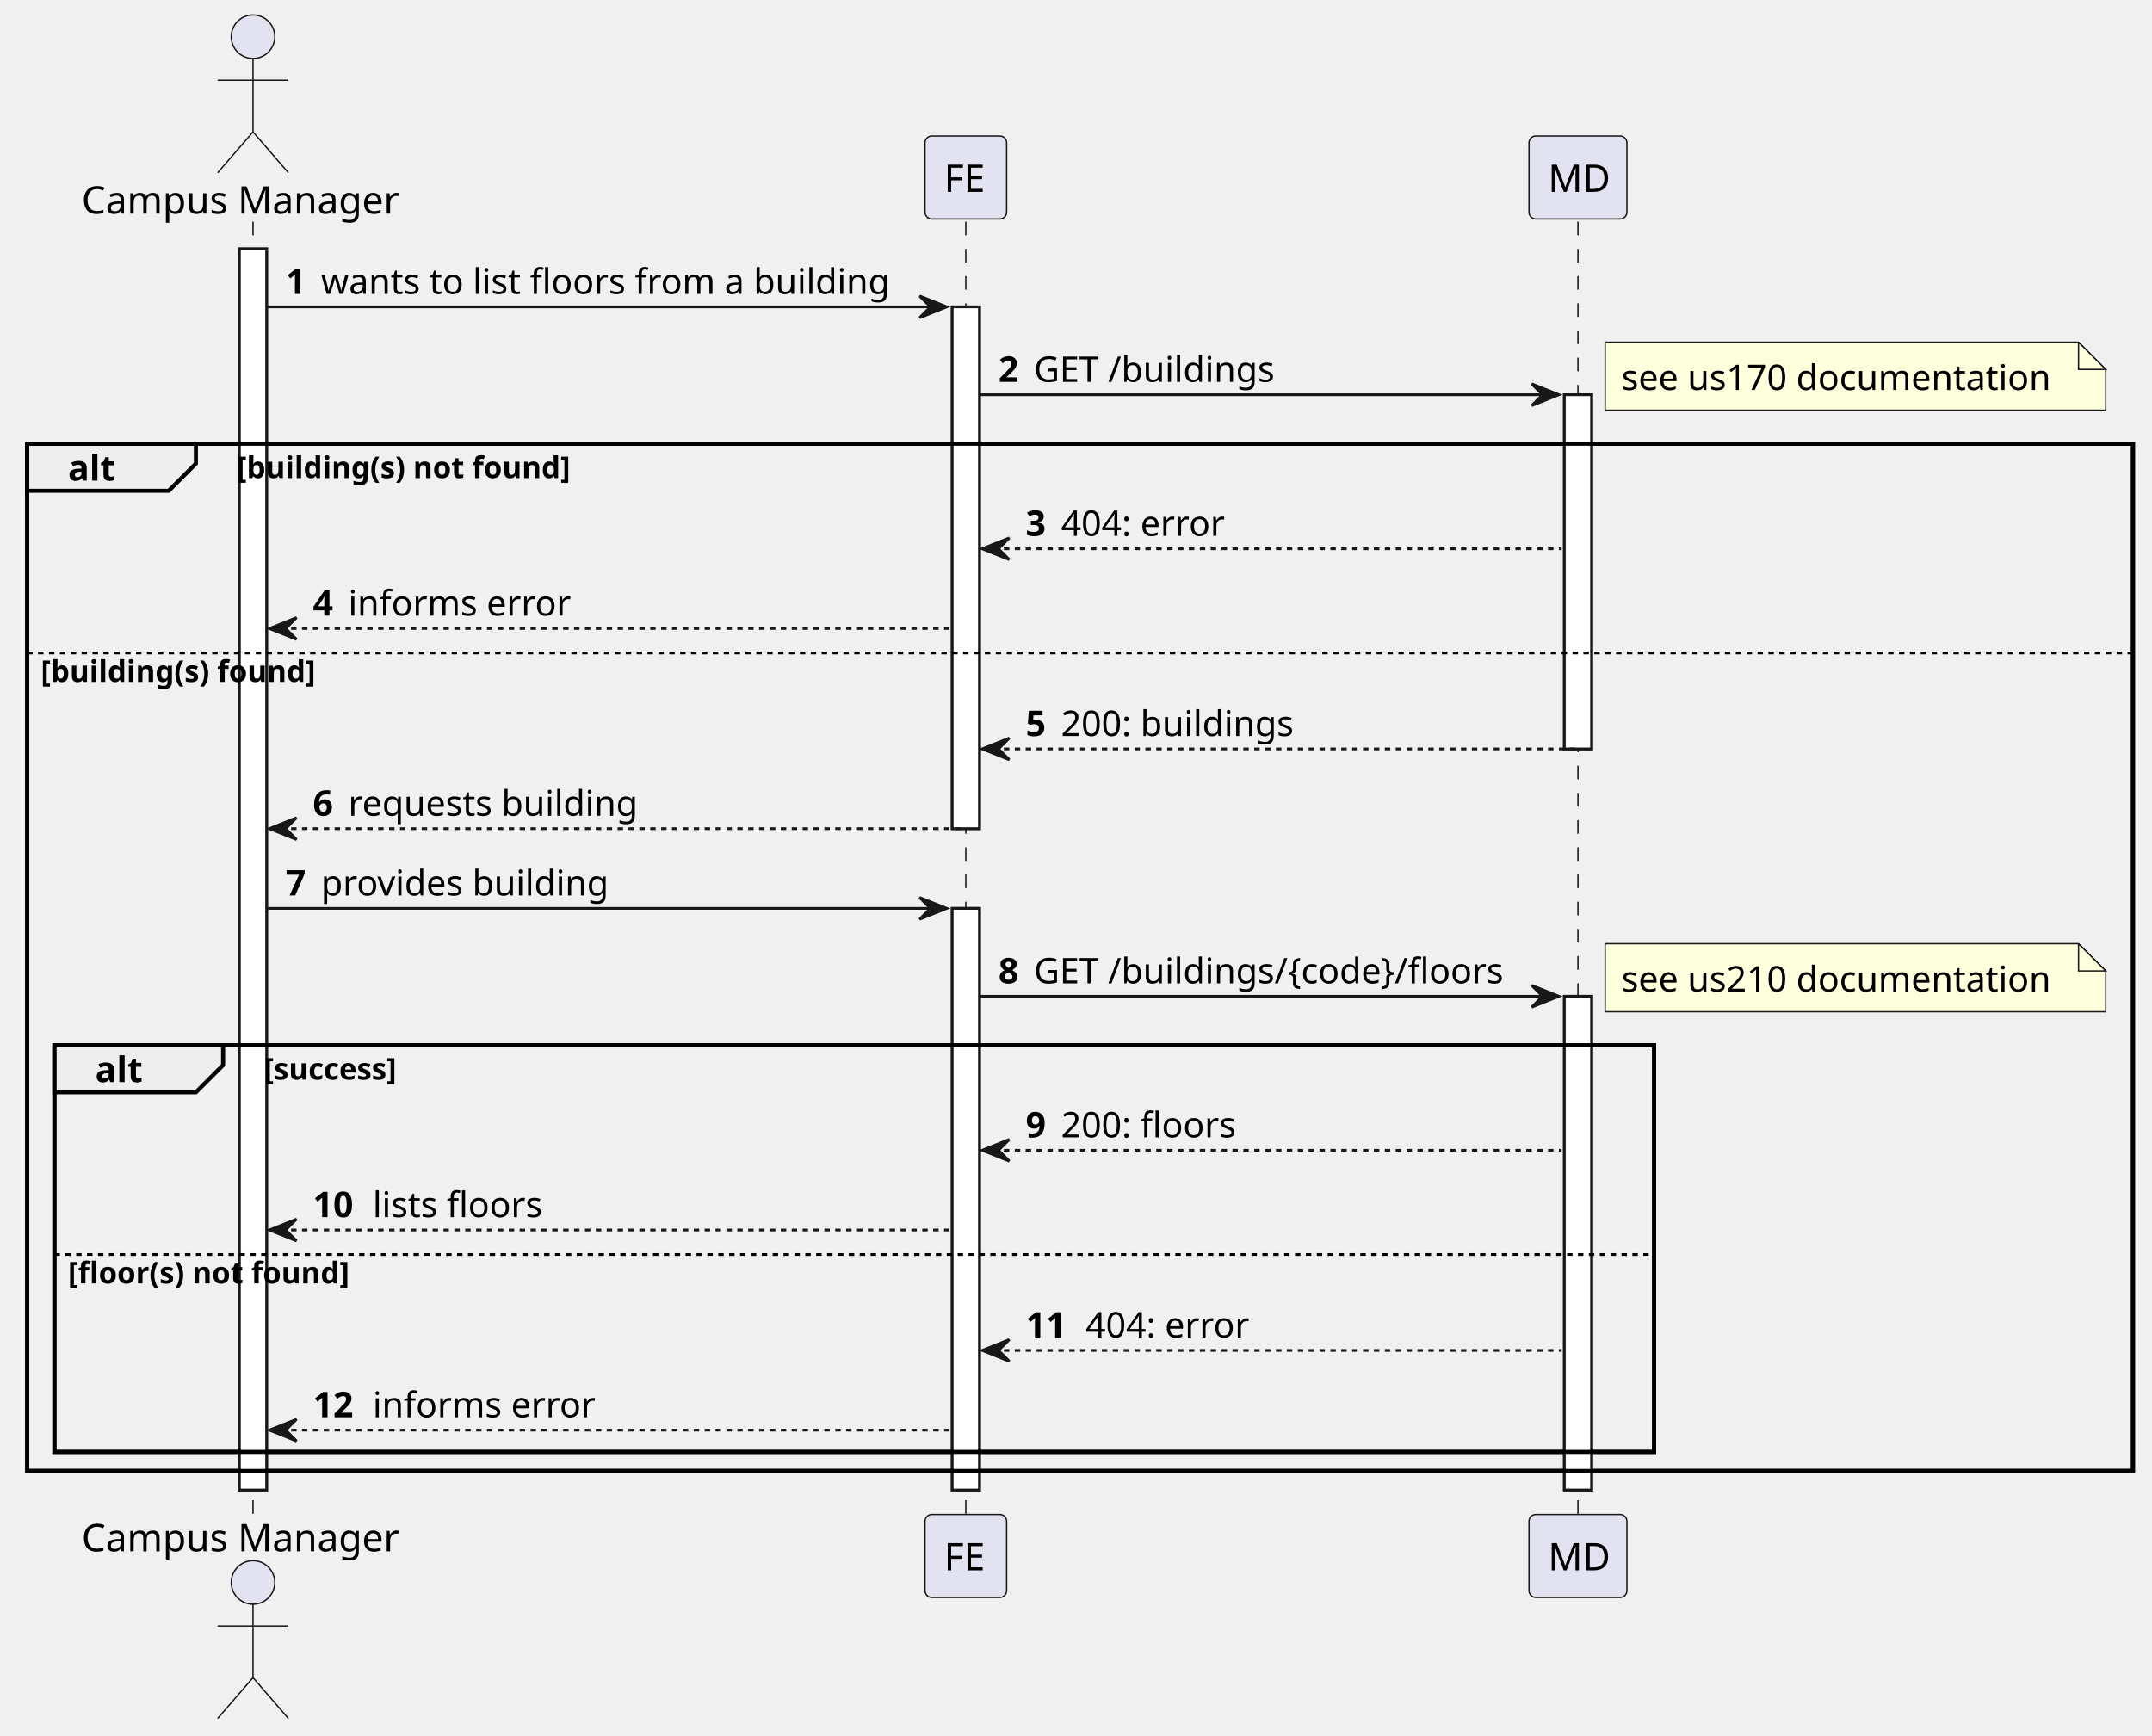
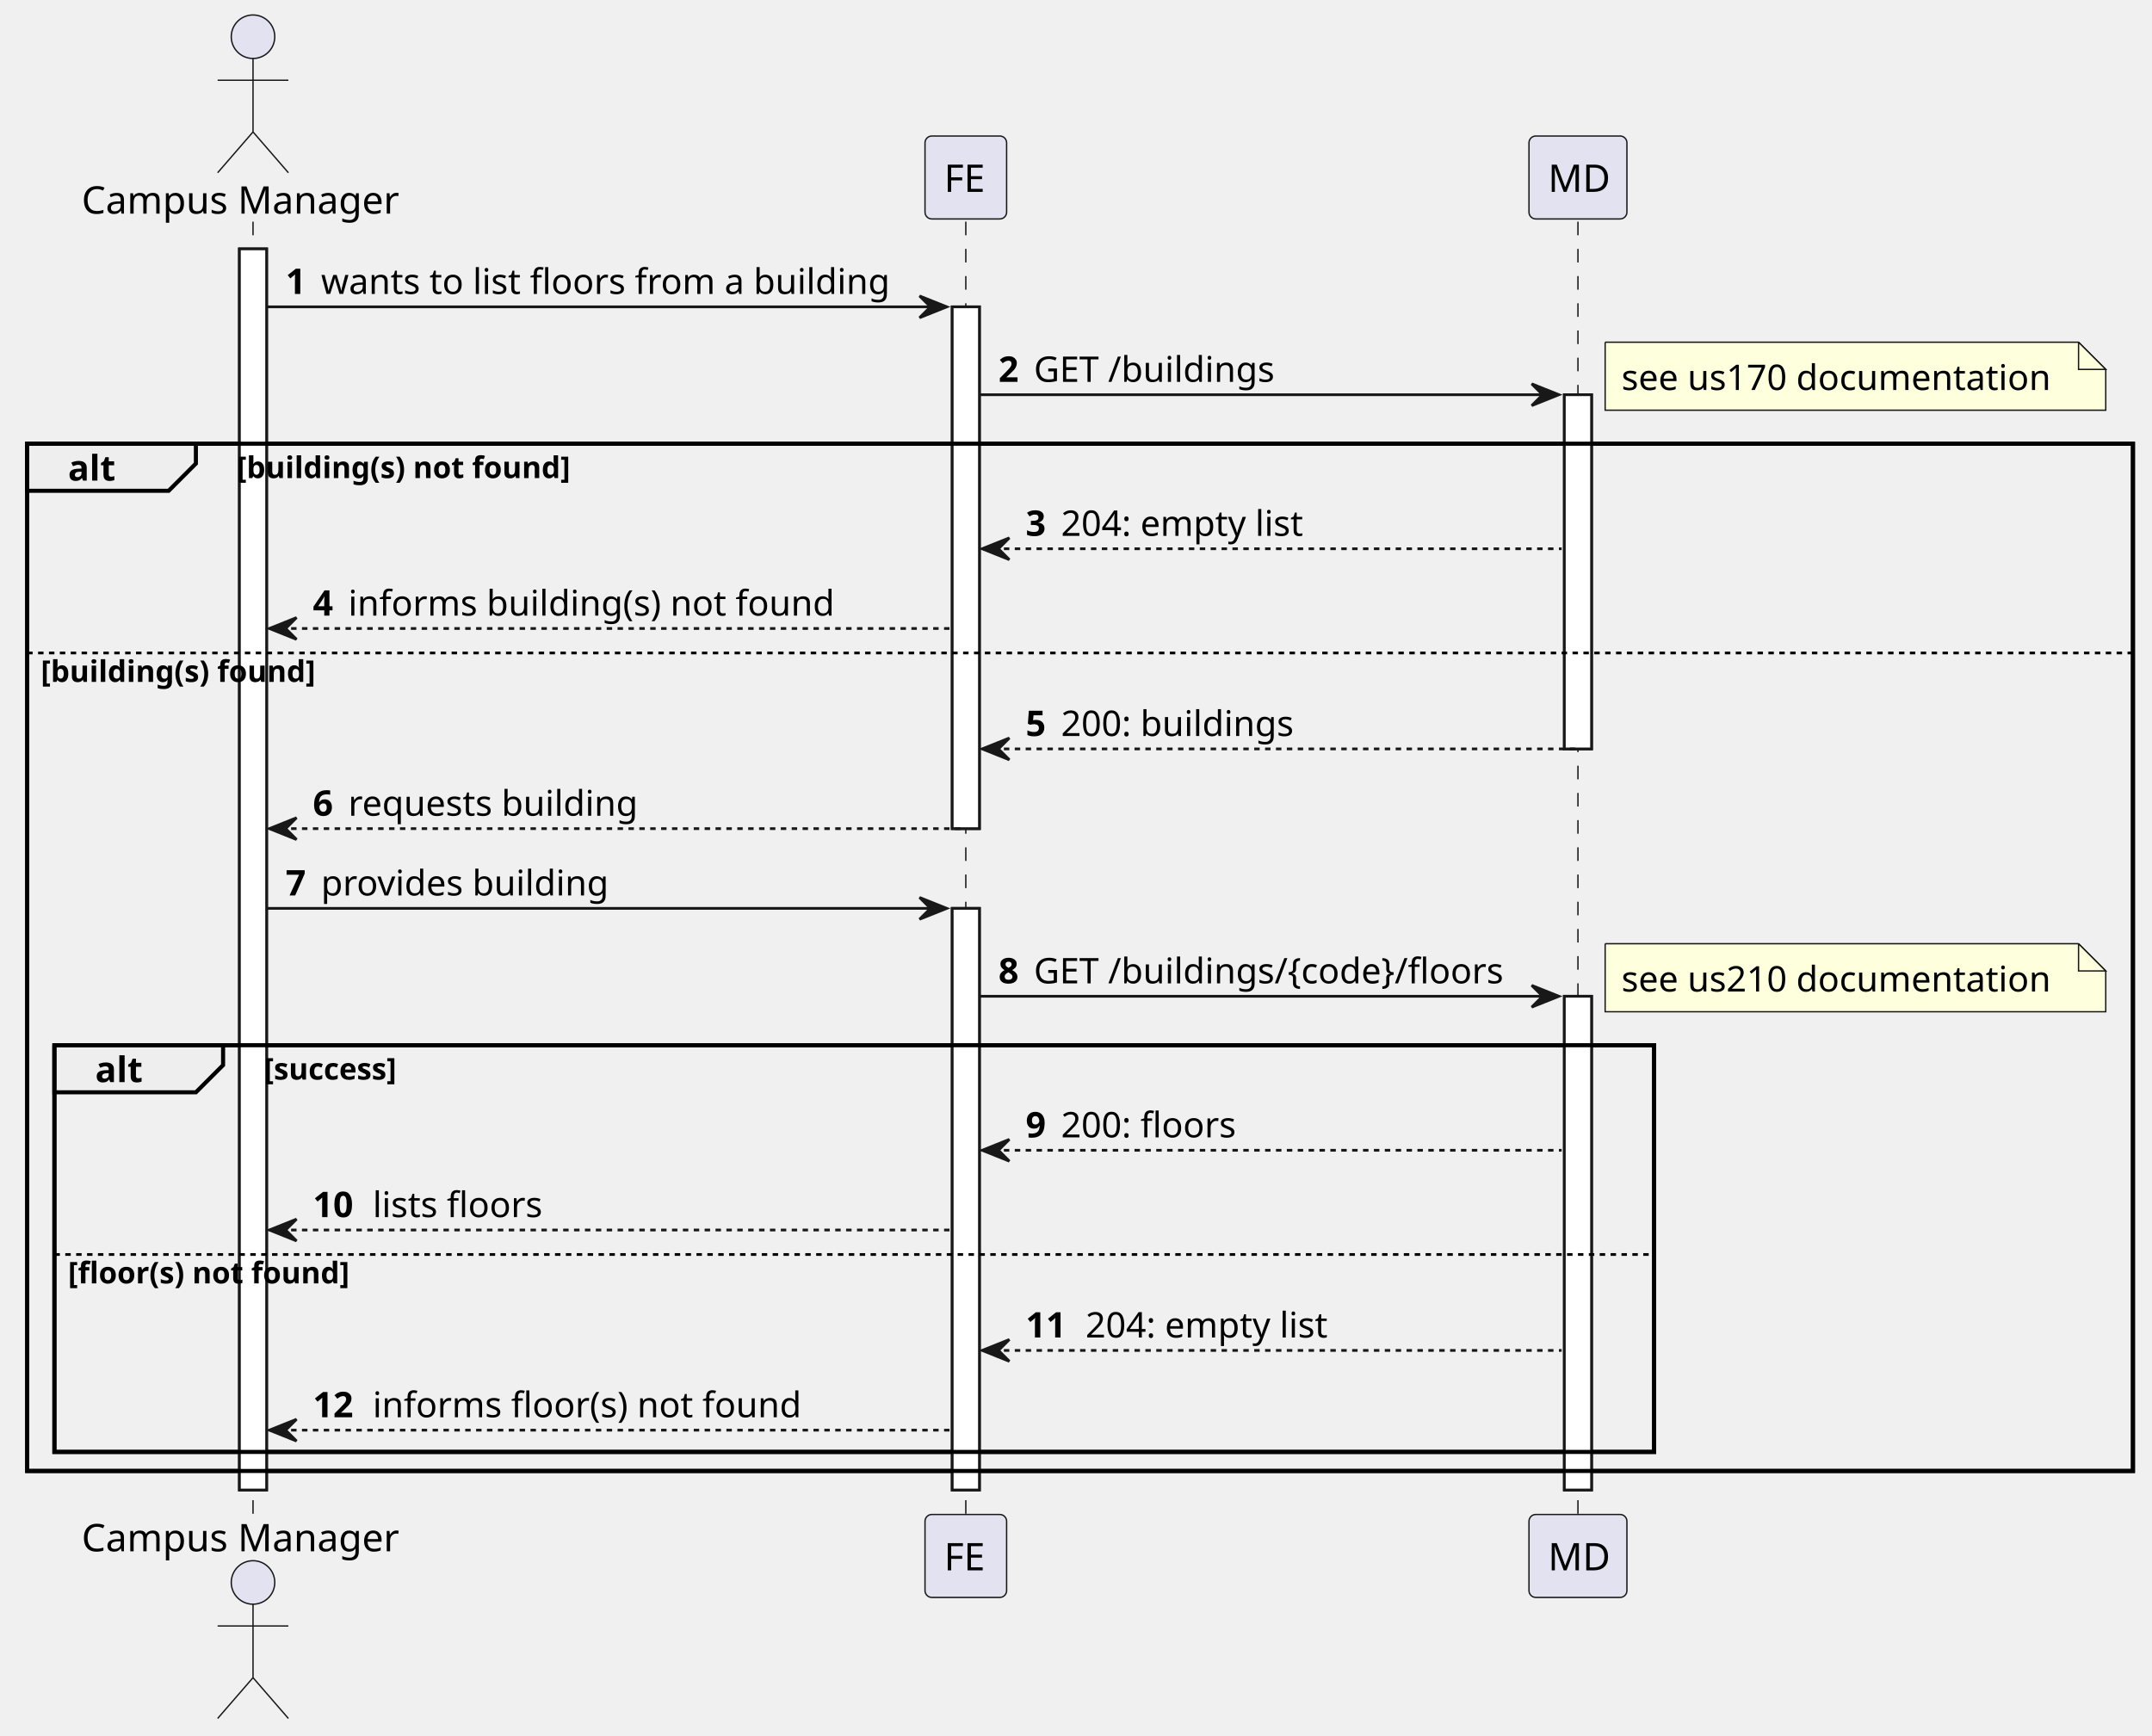
<svg xmlns="http://www.w3.org/2000/svg" contentStyleType="text/css" height="638px" preserveAspectRatio="none" style="width:791px;height:638px;background:#FFFFFF;" version="1.1" viewBox="0 0 791 638" width="791px" zoomAndPan="magnify">
  <defs />
  <g>
    <rect fill="#FFFFFF" height="456.258" style="stroke:#181818;stroke-width:1.0;" width="10" x="88" y="91.488" />
    <rect fill="#FFFFFF" height="191.818" style="stroke:#181818;stroke-width:1.0;" width="10" x="350" y="112.799" />
    <rect fill="#FFFFFF" height="213.818" style="stroke:#181818;stroke-width:1.0;" width="10" x="350" y="333.928" />
    <rect fill="#FFFFFF" height="130.197" style="stroke:#181818;stroke-width:1.0;" width="10" x="575" y="145.109" />
    <rect fill="#FFFFFF" height="181.508" style="stroke:#181818;stroke-width:1.0;" width="10" x="575" y="366.238" />
    <rect fill="none" height="377.637" style="stroke:#000000;stroke-width:1.5;" width="774" x="10" y="163.109" />
    <rect fill="none" height="149.508" style="stroke:#000000;stroke-width:1.5;" width="588" x="20" y="384.238" />
    <line style="stroke:#181818;stroke-width:0.5;stroke-dasharray:5.0,5.0;" x1="93" x2="93" y1="81.488" y2="557.746" />
    <line style="stroke:#181818;stroke-width:0.5;stroke-dasharray:5.0,5.0;" x1="355" x2="355" y1="81.488" y2="557.746" />
    <line style="stroke:#181818;stroke-width:0.5;stroke-dasharray:5.0,5.0;" x1="580" x2="580" y1="81.488" y2="557.746" />
    <text fill="#000000" font-family="sans-serif" font-size="14" lengthAdjust="spacing" textLength="120" x="30" y="78.535">Campus Manager</text>
    <ellipse cx="93" cy="13.5" fill="#E2E2F0" rx="8" ry="8" style="stroke:#181818;stroke-width:0.5;" />
    <path d="M93,21.5 L93,48.5 M80,29.5 L106,29.5 M93,48.5 L80,63.5 M93,48.5 L106,63.5 " fill="none" style="stroke:#181818;stroke-width:0.5;" />
    <text fill="#000000" font-family="sans-serif" font-size="14" lengthAdjust="spacing" textLength="120" x="30" y="570.281">Campus Manager</text>
    <ellipse cx="93" cy="581.734" fill="#E2E2F0" rx="8" ry="8" style="stroke:#181818;stroke-width:0.5;" />
    <path d="M93,589.734 L93,616.734 M80,597.734 L106,597.734 M93,616.734 L80,631.734 M93,616.734 L106,631.734 " fill="none" style="stroke:#181818;stroke-width:0.5;" />
    <rect fill="#E2E2F0" height="30.488" rx="2.5" ry="2.5" style="stroke:#181818;stroke-width:0.5;" width="30" x="340" y="50" />
    <text fill="#000000" font-family="sans-serif" font-size="14" lengthAdjust="spacing" textLength="16" x="347" y="70.535">FE</text>
    <rect fill="#E2E2F0" height="30.488" rx="2.5" ry="2.5" style="stroke:#181818;stroke-width:0.5;" width="30" x="340" y="556.746" />
    <text fill="#000000" font-family="sans-serif" font-size="14" lengthAdjust="spacing" textLength="16" x="347" y="577.281">FE</text>
    <rect fill="#E2E2F0" height="30.488" rx="2.5" ry="2.5" style="stroke:#181818;stroke-width:0.5;" width="36" x="562" y="50" />
    <text fill="#000000" font-family="sans-serif" font-size="14" lengthAdjust="spacing" textLength="22" x="569" y="70.535">MD</text>
    <rect fill="#E2E2F0" height="30.488" rx="2.5" ry="2.5" style="stroke:#181818;stroke-width:0.5;" width="36" x="562" y="556.746" />
    <text fill="#000000" font-family="sans-serif" font-size="14" lengthAdjust="spacing" textLength="22" x="569" y="577.281">MD</text>
    <rect fill="#FFFFFF" height="456.258" style="stroke:#181818;stroke-width:1.0;" width="10" x="88" y="91.488" />
    <rect fill="#FFFFFF" height="191.818" style="stroke:#181818;stroke-width:1.0;" width="10" x="350" y="112.799" />
    <rect fill="#FFFFFF" height="213.818" style="stroke:#181818;stroke-width:1.0;" width="10" x="350" y="333.928" />
    <rect fill="#FFFFFF" height="130.197" style="stroke:#181818;stroke-width:1.0;" width="10" x="575" y="145.109" />
    <rect fill="#FFFFFF" height="181.508" style="stroke:#181818;stroke-width:1.0;" width="10" x="575" y="366.238" />
    <polygon fill="#181818" points="338,108.799,348,112.799,338,116.799,342,112.799" style="stroke:#181818;stroke-width:1.0;" />
    <line style="stroke:#181818;stroke-width:1.0;" x1="98" x2="344" y1="112.799" y2="112.799" />
    <text fill="#000000" font-family="sans-serif" font-size="13" font-weight="bold" lengthAdjust="spacing" textLength="9" x="105" y="108.057">1</text>
    <text fill="#000000" font-family="sans-serif" font-size="13" lengthAdjust="spacing" textLength="220" x="118" y="108.057">wants to list floors from a building</text>
    <polygon fill="#181818" points="563,141.109,573,145.109,563,149.109,567,145.109" style="stroke:#181818;stroke-width:1.0;" />
    <line style="stroke:#181818;stroke-width:1.0;" x1="360" x2="569" y1="145.109" y2="145.109" />
    <text fill="#000000" font-family="sans-serif" font-size="13" font-weight="bold" lengthAdjust="spacing" textLength="9" x="367" y="140.367">2</text>
    <text fill="#000000" font-family="sans-serif" font-size="13" lengthAdjust="spacing" textLength="94" x="380" y="140.367">GET /buildings</text>
    <path d="M590,125.799 L590,150.799 L774,150.799 L774,135.799 L764,125.799 L590,125.799 " fill="#FEFFDD" style="stroke:#181818;stroke-width:0.5;" />
    <path d="M764,125.799 L764,135.799 L774,135.799 L764,125.799 " fill="#FEFFDD" style="stroke:#181818;stroke-width:0.5;" />
    <text fill="#000000" font-family="sans-serif" font-size="13" lengthAdjust="spacing" textLength="163" x="596" y="143.367">see us170 documentation</text>
    <path d="M10,163.109 L72,163.109 L72,170.42 L62,180.42 L10,180.42 L10,163.109 " fill="#EEEEEE" style="stroke:#000000;stroke-width:1.5;" />
    <rect fill="none" height="377.637" style="stroke:#000000;stroke-width:1.5;" width="774" x="10" y="163.109" />
    <text fill="#000000" font-family="sans-serif" font-size="13" font-weight="bold" lengthAdjust="spacing" textLength="17" x="25" y="176.678">alt</text>
    <text fill="#000000" font-family="sans-serif" font-size="11" font-weight="bold" lengthAdjust="spacing" textLength="128" x="87" y="175.744">[building(s) not found]</text>
    <polygon fill="#181818" points="371,197.731,361,201.731,371,205.731,367,201.731" style="stroke:#181818;stroke-width:1.0;" />
    <line style="stroke:#181818;stroke-width:1.0;stroke-dasharray:2.0,2.0;" x1="365" x2="574" y1="201.731" y2="201.731" />
    <text fill="#000000" font-family="sans-serif" font-size="13" font-weight="bold" lengthAdjust="spacing" textLength="9" x="377" y="196.988">3</text>
-     <text fill="#000000" font-family="sans-serif" font-size="13" lengthAdjust="spacing" textLength="62" x="390" y="196.988">404: error</text>
+     <text fill="#000000" font-family="sans-serif" font-size="13" lengthAdjust="spacing" textLength="95" x="390" y="196.988">204: empty list</text>
    <polygon fill="#181818" points="109,227.041,99,231.041,109,235.041,105,231.041" style="stroke:#181818;stroke-width:1.0;" />
    <line style="stroke:#181818;stroke-width:1.0;stroke-dasharray:2.0,2.0;" x1="103" x2="349" y1="231.041" y2="231.041" />
    <text fill="#000000" font-family="sans-serif" font-size="13" font-weight="bold" lengthAdjust="spacing" textLength="9" x="115" y="226.299">4</text>
-     <text fill="#000000" font-family="sans-serif" font-size="13" lengthAdjust="spacing" textLength="83" x="128" y="226.299">informs error</text>
+     <text fill="#000000" font-family="sans-serif" font-size="13" lengthAdjust="spacing" textLength="186" x="128" y="226.299">informs building(s) not found</text>
    <line style="stroke:#000000;stroke-width:1.0;stroke-dasharray:2.0,2.0;" x1="10" x2="784" y1="240.041" y2="240.041" />
    <text fill="#000000" font-family="sans-serif" font-size="11" font-weight="bold" lengthAdjust="spacing" textLength="106" x="15" y="250.676">[building(s) found]</text>
    <polygon fill="#181818" points="371,271.307,361,275.307,371,279.307,367,275.307" style="stroke:#181818;stroke-width:1.0;" />
    <line style="stroke:#181818;stroke-width:1.0;stroke-dasharray:2.0,2.0;" x1="365" x2="579" y1="275.307" y2="275.307" />
    <text fill="#000000" font-family="sans-serif" font-size="13" font-weight="bold" lengthAdjust="spacing" textLength="9" x="377" y="270.565">5</text>
    <text fill="#000000" font-family="sans-serif" font-size="13" lengthAdjust="spacing" textLength="91" x="390" y="270.565">200: buildings</text>
    <polygon fill="#181818" points="109,300.617,99,304.617,109,308.617,105,304.617" style="stroke:#181818;stroke-width:1.0;" />
    <line style="stroke:#181818;stroke-width:1.0;stroke-dasharray:2.0,2.0;" x1="103" x2="354" y1="304.617" y2="304.617" />
    <text fill="#000000" font-family="sans-serif" font-size="13" font-weight="bold" lengthAdjust="spacing" textLength="9" x="115" y="299.875">6</text>
    <text fill="#000000" font-family="sans-serif" font-size="13" lengthAdjust="spacing" textLength="110" x="128" y="299.875">requests building</text>
    <polygon fill="#181818" points="338,329.928,348,333.928,338,337.928,342,333.928" style="stroke:#181818;stroke-width:1.0;" />
    <line style="stroke:#181818;stroke-width:1.0;" x1="98" x2="344" y1="333.928" y2="333.928" />
    <text fill="#000000" font-family="sans-serif" font-size="13" font-weight="bold" lengthAdjust="spacing" textLength="9" x="105" y="329.185">7</text>
    <text fill="#000000" font-family="sans-serif" font-size="13" lengthAdjust="spacing" textLength="110" x="118" y="329.185">provides building</text>
    <polygon fill="#181818" points="563,362.238,573,366.238,563,370.238,567,366.238" style="stroke:#181818;stroke-width:1.0;" />
    <line style="stroke:#181818;stroke-width:1.0;" x1="360" x2="569" y1="366.238" y2="366.238" />
    <text fill="#000000" font-family="sans-serif" font-size="13" font-weight="bold" lengthAdjust="spacing" textLength="9" x="367" y="361.496">8</text>
    <text fill="#000000" font-family="sans-serif" font-size="13" lengthAdjust="spacing" textLength="183" x="380" y="361.496">GET /buildings/{code}/floors</text>
    <path d="M590,346.928 L590,371.928 L774,371.928 L774,356.928 L764,346.928 L590,346.928 " fill="#FEFFDD" style="stroke:#181818;stroke-width:0.5;" />
    <path d="M764,346.928 L764,356.928 L774,356.928 L764,346.928 " fill="#FEFFDD" style="stroke:#181818;stroke-width:0.5;" />
    <text fill="#000000" font-family="sans-serif" font-size="13" lengthAdjust="spacing" textLength="163" x="596" y="364.496">see us210 documentation</text>
    <path d="M20,384.238 L82,384.238 L82,391.549 L72,401.549 L20,401.549 L20,384.238 " fill="#EEEEEE" style="stroke:#000000;stroke-width:1.5;" />
    <rect fill="none" height="149.508" style="stroke:#000000;stroke-width:1.5;" width="588" x="20" y="384.238" />
    <text fill="#000000" font-family="sans-serif" font-size="13" font-weight="bold" lengthAdjust="spacing" textLength="17" x="35" y="397.807">alt</text>
    <text fill="#000000" font-family="sans-serif" font-size="11" font-weight="bold" lengthAdjust="spacing" textLength="51" x="97" y="396.873">[success]</text>
    <polygon fill="#181818" points="371,418.859,361,422.859,371,426.859,367,422.859" style="stroke:#181818;stroke-width:1.0;" />
    <line style="stroke:#181818;stroke-width:1.0;stroke-dasharray:2.0,2.0;" x1="365" x2="574" y1="422.859" y2="422.859" />
    <text fill="#000000" font-family="sans-serif" font-size="13" font-weight="bold" lengthAdjust="spacing" textLength="9" x="377" y="418.117">9</text>
    <text fill="#000000" font-family="sans-serif" font-size="13" lengthAdjust="spacing" textLength="69" x="390" y="418.117">200: floors</text>
    <polygon fill="#181818" points="109,448.17,99,452.17,109,456.17,105,452.17" style="stroke:#181818;stroke-width:1.0;" />
    <line style="stroke:#181818;stroke-width:1.0;stroke-dasharray:2.0,2.0;" x1="103" x2="349" y1="452.17" y2="452.17" />
    <text fill="#000000" font-family="sans-serif" font-size="13" font-weight="bold" lengthAdjust="spacing" textLength="18" x="115" y="447.428">10</text>
    <text fill="#000000" font-family="sans-serif" font-size="13" lengthAdjust="spacing" textLength="68" x="137" y="447.428">lists floors</text>
    <line style="stroke:#000000;stroke-width:1.0;stroke-dasharray:2.0,2.0;" x1="20" x2="608" y1="461.17" y2="461.17" />
    <text fill="#000000" font-family="sans-serif" font-size="11" font-weight="bold" lengthAdjust="spacing" textLength="109" x="25" y="471.805">[floor(s) not found]</text>
    <polygon fill="#181818" points="371,492.435,361,496.435,371,500.435,367,496.435" style="stroke:#181818;stroke-width:1.0;" />
    <line style="stroke:#181818;stroke-width:1.0;stroke-dasharray:2.0,2.0;" x1="365" x2="574" y1="496.435" y2="496.435" />
    <text fill="#000000" font-family="sans-serif" font-size="13" font-weight="bold" lengthAdjust="spacing" textLength="18" x="377" y="491.693">11</text>
-     <text fill="#000000" font-family="sans-serif" font-size="13" lengthAdjust="spacing" textLength="62" x="399" y="491.693">404: error</text>
+     <text fill="#000000" font-family="sans-serif" font-size="13" lengthAdjust="spacing" textLength="95" x="399" y="491.693">204: empty list</text>
    <polygon fill="#181818" points="109,521.746,99,525.746,109,529.746,105,525.746" style="stroke:#181818;stroke-width:1.0;" />
    <line style="stroke:#181818;stroke-width:1.0;stroke-dasharray:2.0,2.0;" x1="103" x2="349" y1="525.746" y2="525.746" />
    <text fill="#000000" font-family="sans-serif" font-size="13" font-weight="bold" lengthAdjust="spacing" textLength="18" x="115" y="521.004">12</text>
-     <text fill="#000000" font-family="sans-serif" font-size="13" lengthAdjust="spacing" textLength="83" x="137" y="521.004">informs error</text>
+     <text fill="#000000" font-family="sans-serif" font-size="13" lengthAdjust="spacing" textLength="164" x="137" y="521.004">informs floor(s) not found</text>
  </g>
</svg>
